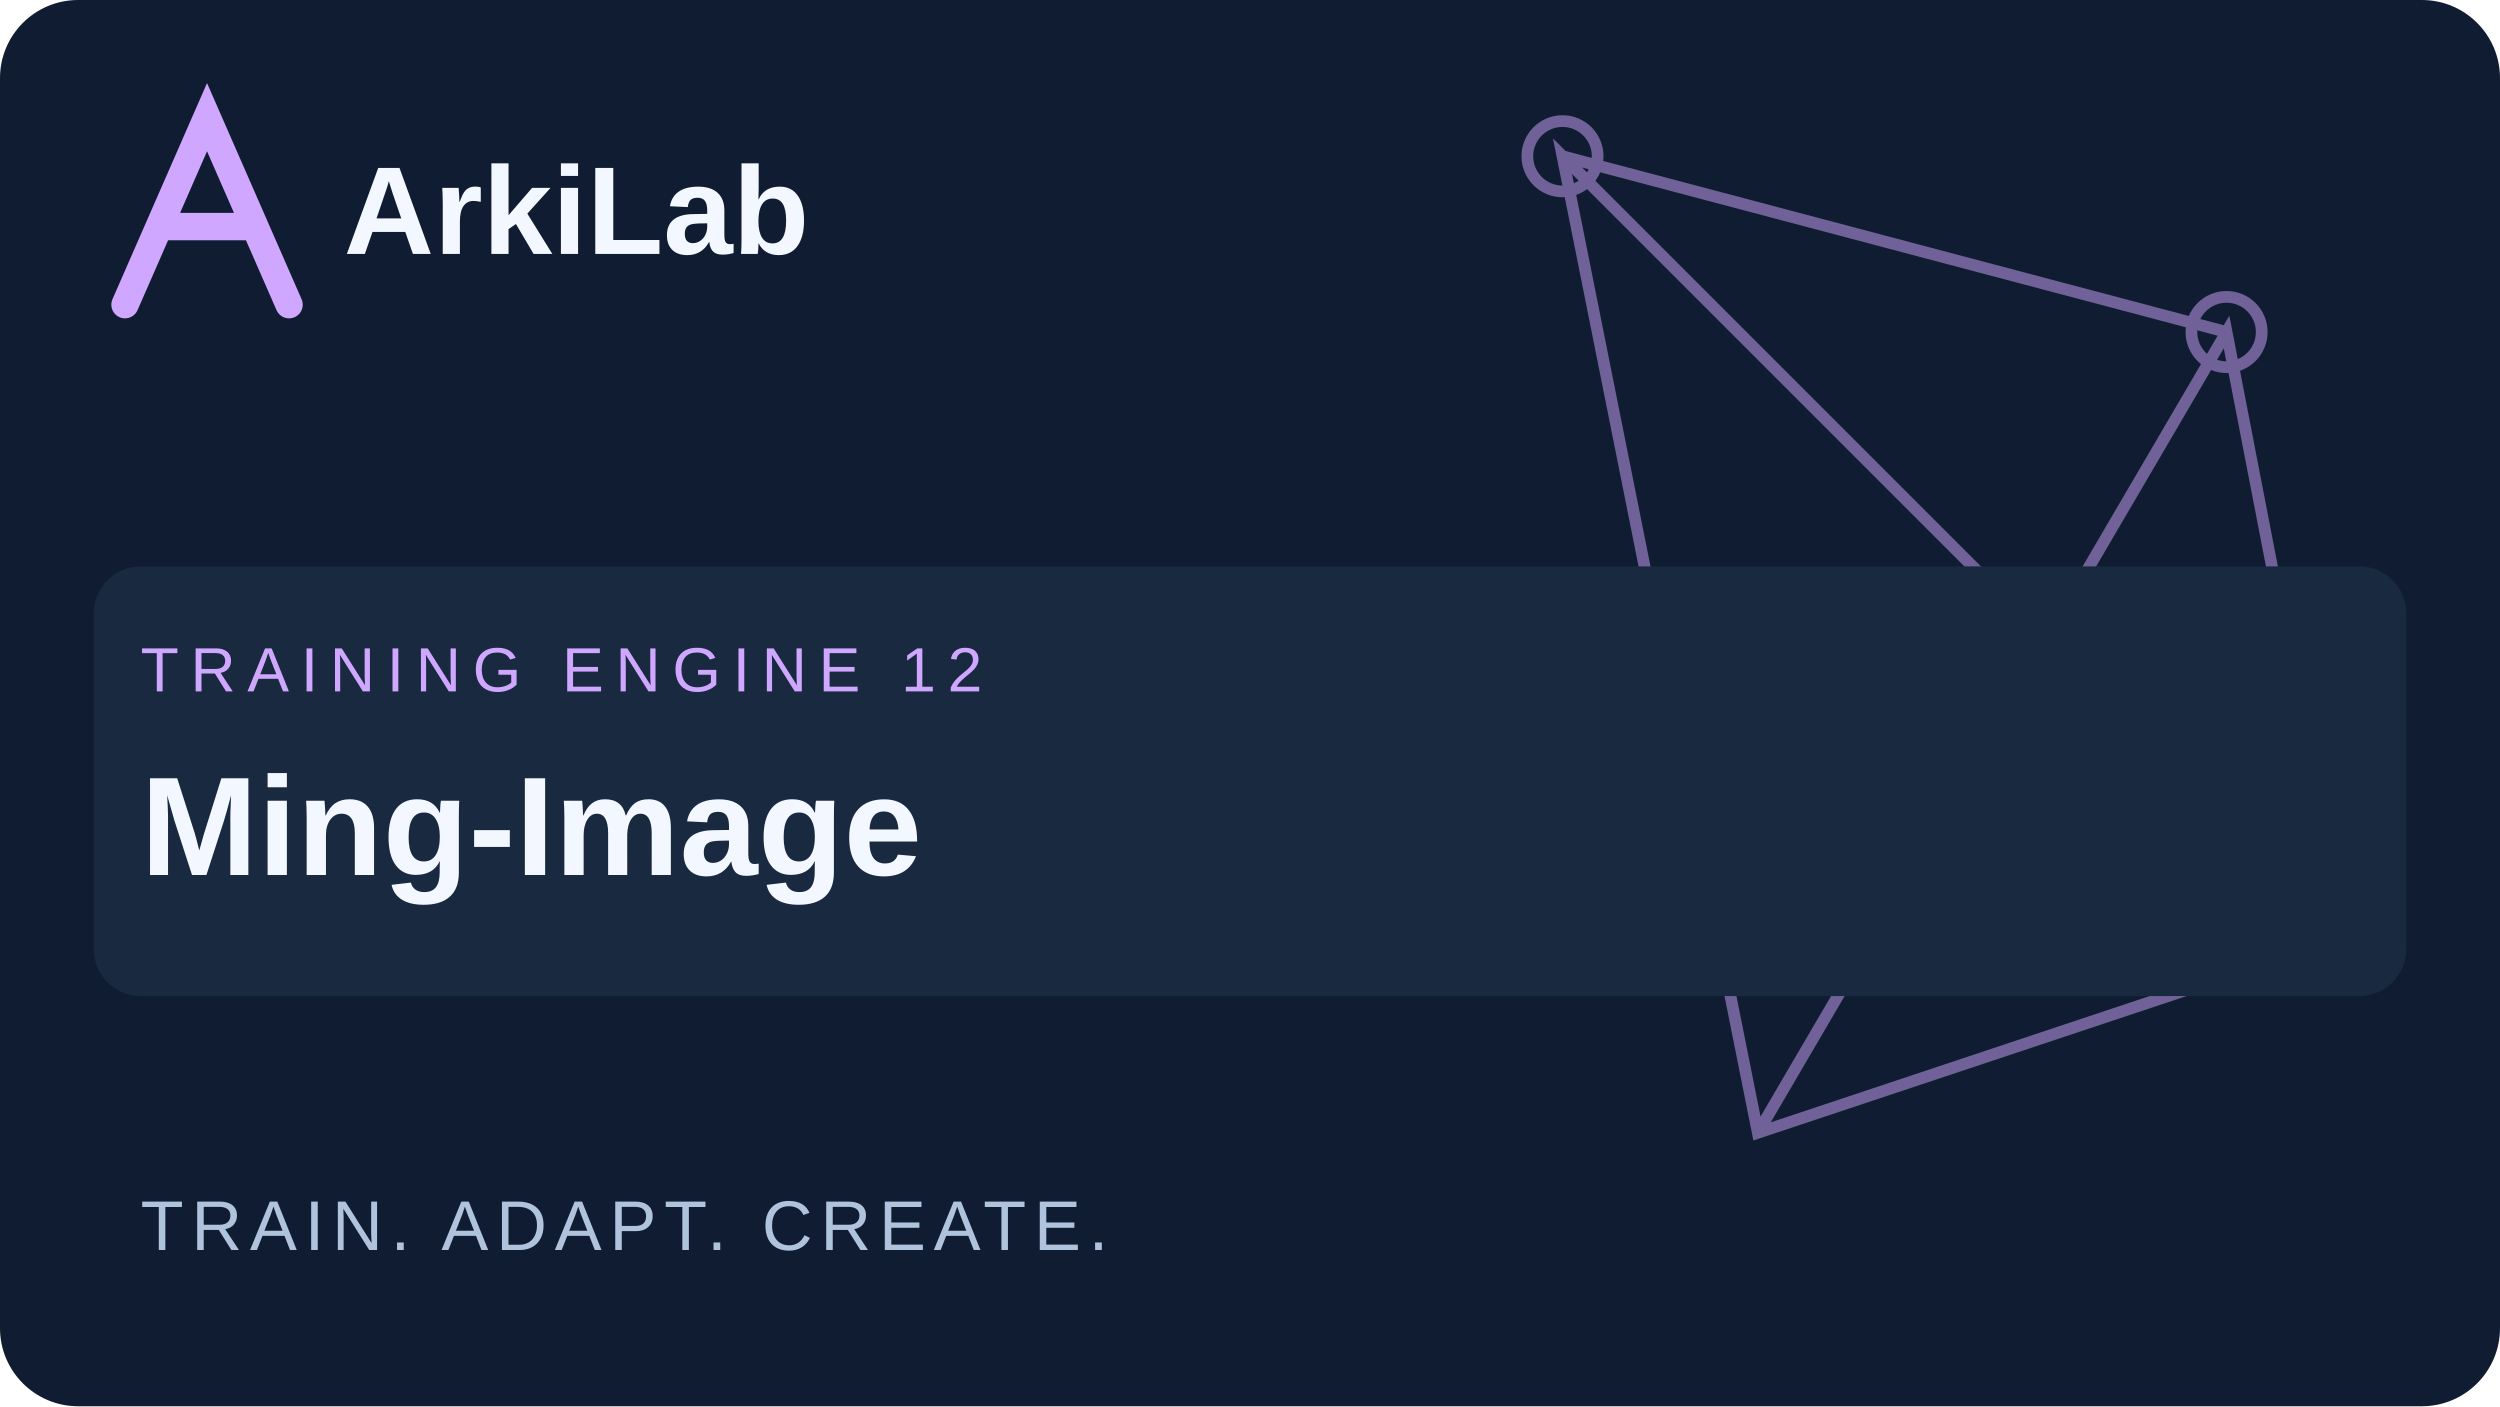
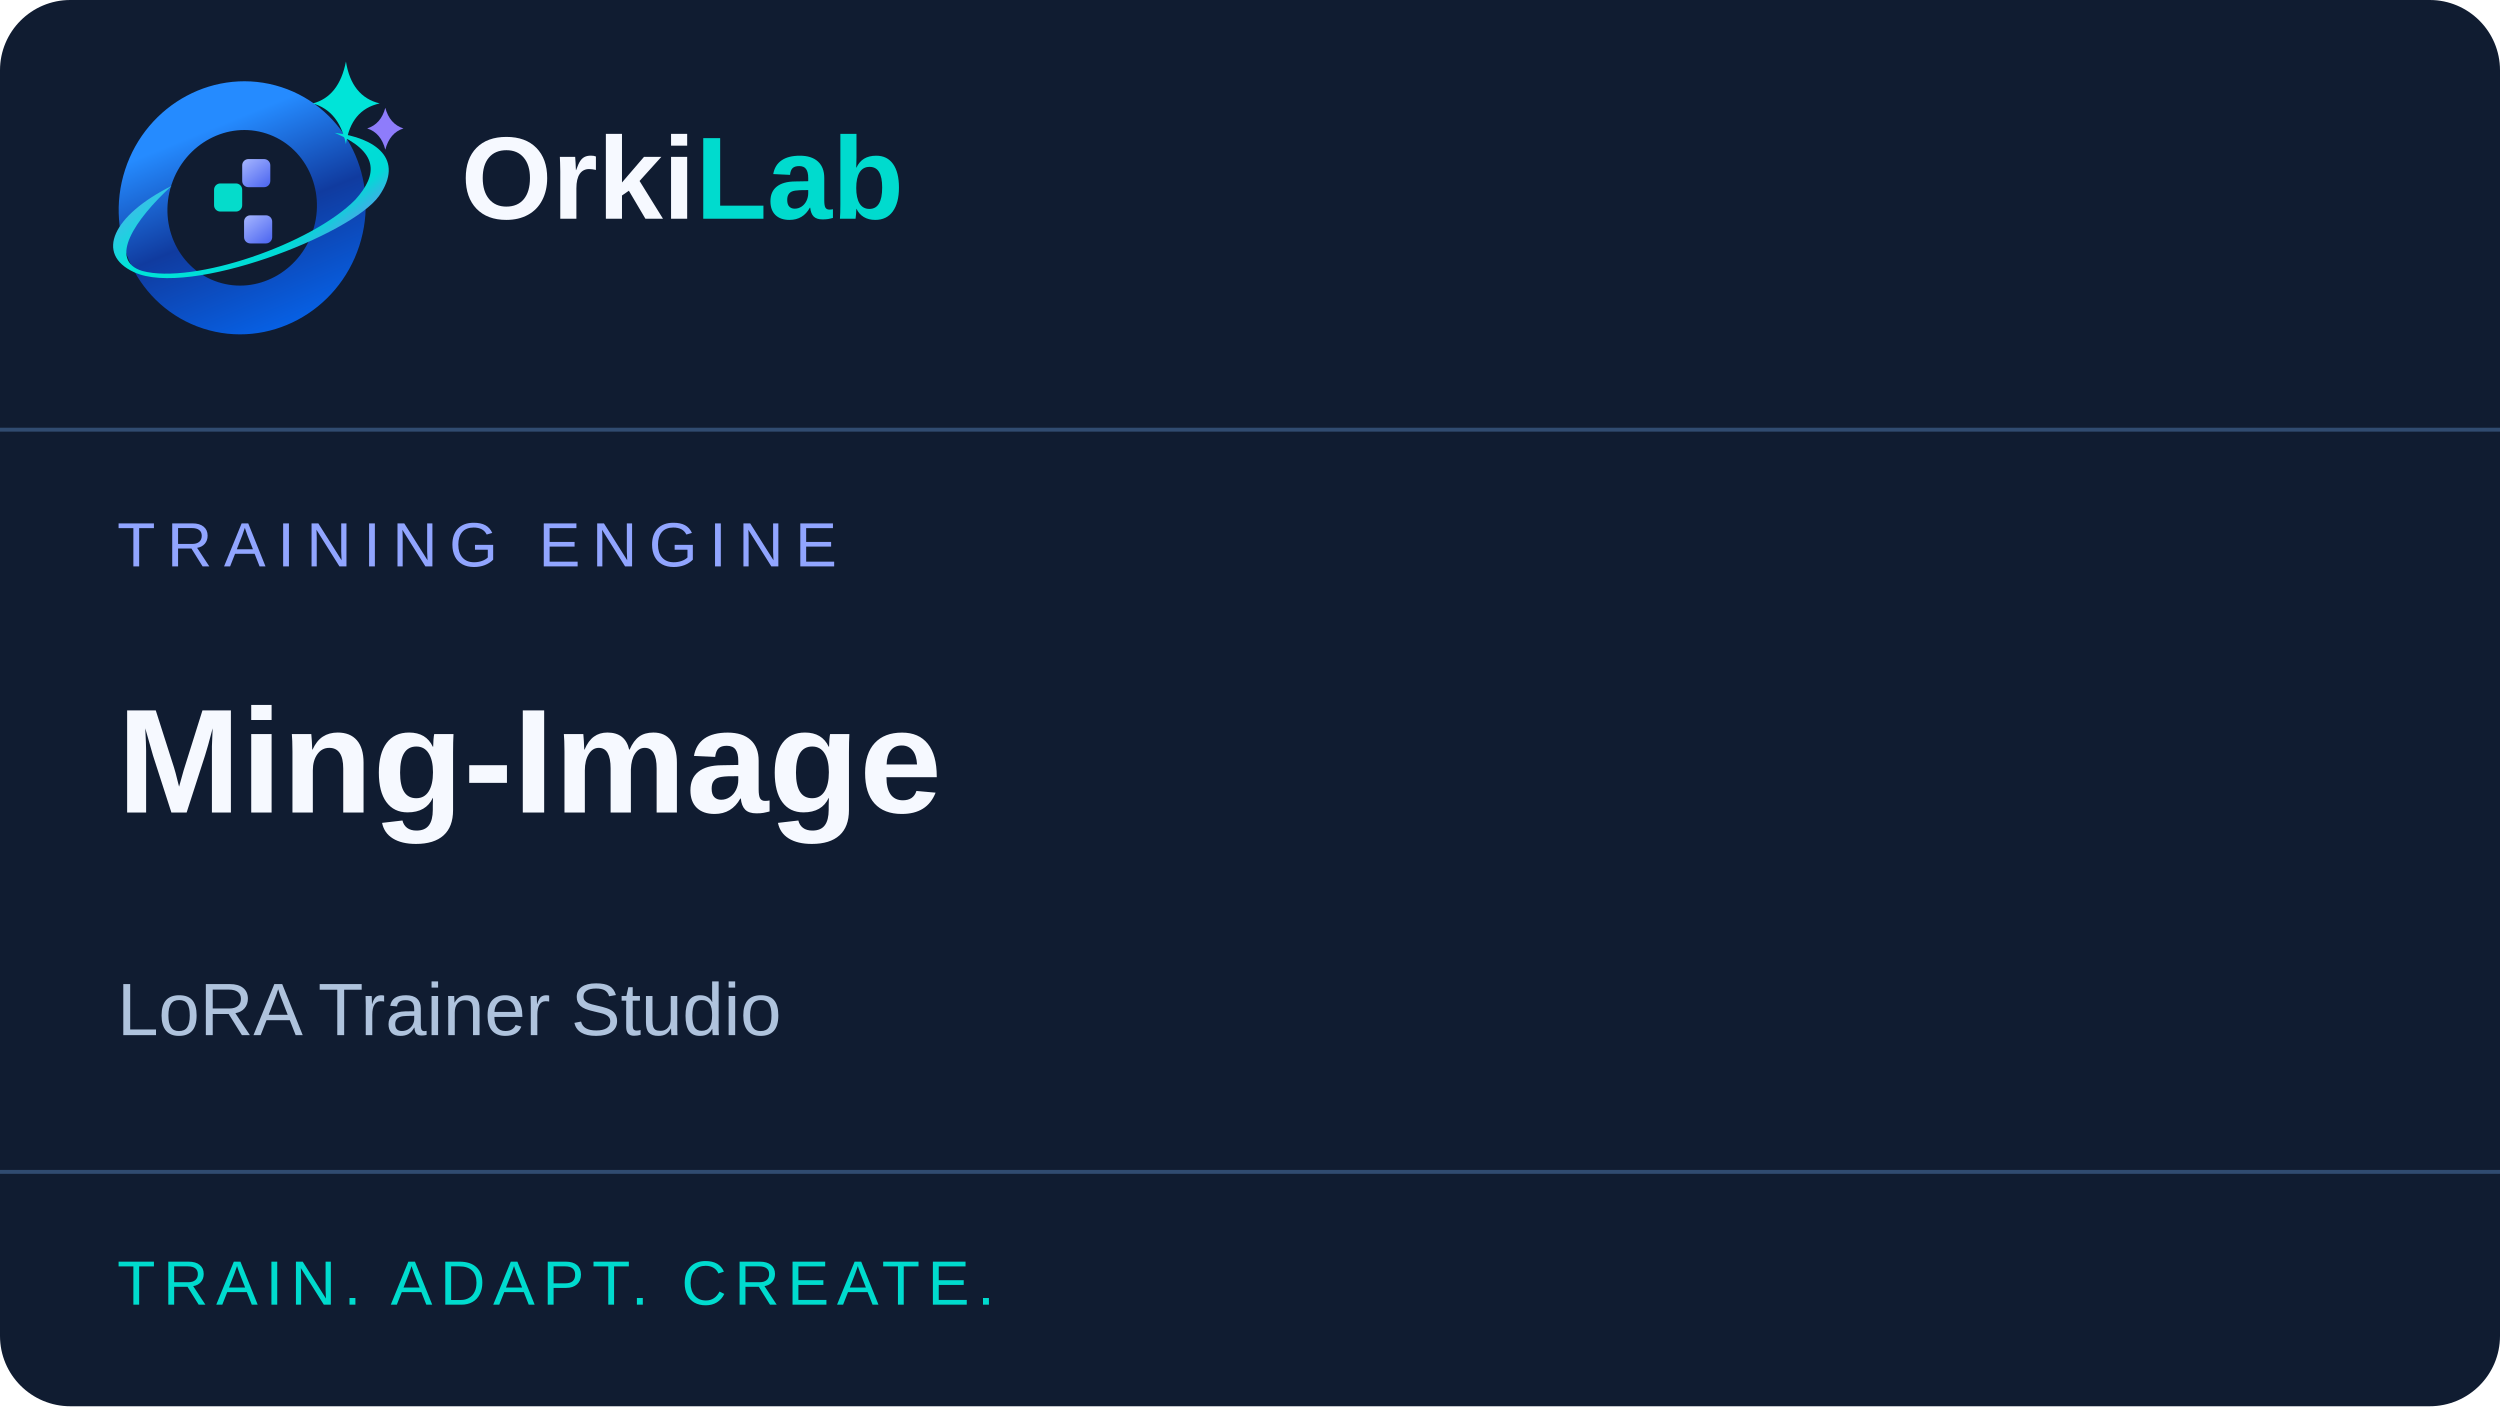
<svg xmlns="http://www.w3.org/2000/svg" viewBox="0 0 640 360">
-   <rect width="640" height="360" rx="20" fill="#101C31" />
-   <g stroke="#D0A7FF" fill="none" stroke-width="3" opacity=".5">
-     <path d="M400 40 570 85 600 240 450 290 400 40 600 240 570 85 450 290" />
-     <circle cx="400" cy="40" r="9" />
-     <circle cx="570" cy="85" r="9" />
-     <circle cx="600" cy="240" r="9" />
+   <rect width="640" height="360" rx="18" fill="#101C31" />
+   <path d="M0 110H640M0 300H640" stroke="#304B70" />
+   <g transform="translate(22 10) scale(.16)">
+     <defs>
+       <linearGradient id="bg" x2="1" y2="1">
+         <stop stop-color="#070D25" />
+         <stop offset="1" stop-color="#101E3C" />
+       </linearGradient>
+       <linearGradient id="ring" x1=".2" y1=".2" x2=".85" y2="1">
+         <stop stop-color="#258BFF" />
+         <stop offset=".48" stop-color="#103B9F" />
+         <stop offset="1" stop-color="#075FE2" />
+       </linearGradient>
+       <linearGradient id="orbit" x2="1" y2=".65">
+         <stop stop-color="#9683FF" />
+         <stop offset=".46" stop-color="#00E5D8" />
+         <stop offset=".8" stop-color="#00DAD6" />
+         <stop offset="1" stop-color="#8B79F7" />
+       </linearGradient>
+       <linearGradient id="tile" x2=".8" y2="1">
+         <stop stop-color="#A6B6FF" />
+         <stop offset="1" stop-color="#526BF1" />
+       </linearGradient>
+       <pattern id="grid" width="40" height="40" patternUnits="userSpaceOnUse">
+         <path d="M40 0H0V40" stroke="#8FB7E0" stroke-opacity=".055" fill="none" />
+       </pattern>
+     </defs>
+     <g>
+       <ellipse cx="250" cy="270" rx="158" ry="164" transform="rotate(18 250 270)" fill="none" stroke="url(#ring)" stroke-width="78" />
+       <rect x="250" y="192" width="45" height="45" rx="10" fill="url(#tile)" />
+       <rect x="205" y="231" width="45" height="45" rx="10" fill="#05DCCB" />
+       <rect x="253" y="282" width="45" height="45" rx="10" fill="url(#tile)" />
+       <path d="M137 235C43 282 14 344 77 373C165 414 425 313 469 251C510 192 464 158 398 150C468 180 468 216 431 257C361 328 172 393 90 371C35 354 78 289 137 235Z" fill="url(#orbit)" />
+       <path d="M416 36Q425 92 470 103Q424 113 416 168Q405 115 363 103Q405 92 416 36Z" fill="#00E4D8" />
+       <path d="M479 110Q486 136 508 143Q486 150 479 177Q472 150 450 143Q472 136 479 110Z" fill="#8E7CFB" />
+     </g>
  </g>
-   <path d="M32 78 53 30 74 78M42 58H64" stroke="#D0A7FF" stroke-width="7" fill="none" stroke-linecap="round" />
-   <text x="88" y="65" fill="#F3F7FF" font-family="Arial,sans-serif" font-size="32" font-weight="bold">ArkiLab</text>
-   <rect x="24" y="145" width="592" height="110" rx="12" fill="#182940" />
-   <text x="36" y="177" fill="#D0A7FF" font-family="Arial,sans-serif" font-size="16" letter-spacing="3">TRAINING ENGINE 12</text>
-   <text x="36" y="224" fill="#F3F7FF" font-family="Arial,sans-serif" font-size="36" font-weight="bold">Ming-Image</text>
-   <text x="36" y="320" fill="#AFC3DD" font-family="Arial,sans-serif" font-size="18" letter-spacing="2">TRAIN. ADAPT. CREATE.</text>
+   <text x="118" y="56" font-family="Arial,sans-serif" font-size="30" font-weight="bold" fill="#F6F9FF">Orki<tspan fill="#00DBCE">Lab</tspan>
+   </text>
+   <g font-family="Arial,sans-serif">
+     <text x="30" y="145" font-size="16" letter-spacing="3" fill="#91A5FF">TRAINING ENGINE</text>
+     <text x="30" y="208" font-size="38" font-weight="bold" fill="#F6F9FF">Ming-Image</text>
+     <text x="30" y="265" font-size="19" fill="#AFC3DD">LoRA Trainer Studio</text>
+     <text x="30" y="334" font-size="16" letter-spacing="2" fill="#00DBCE">TRAIN. ADAPT. CREATE.</text>
+   </g>
</svg>
